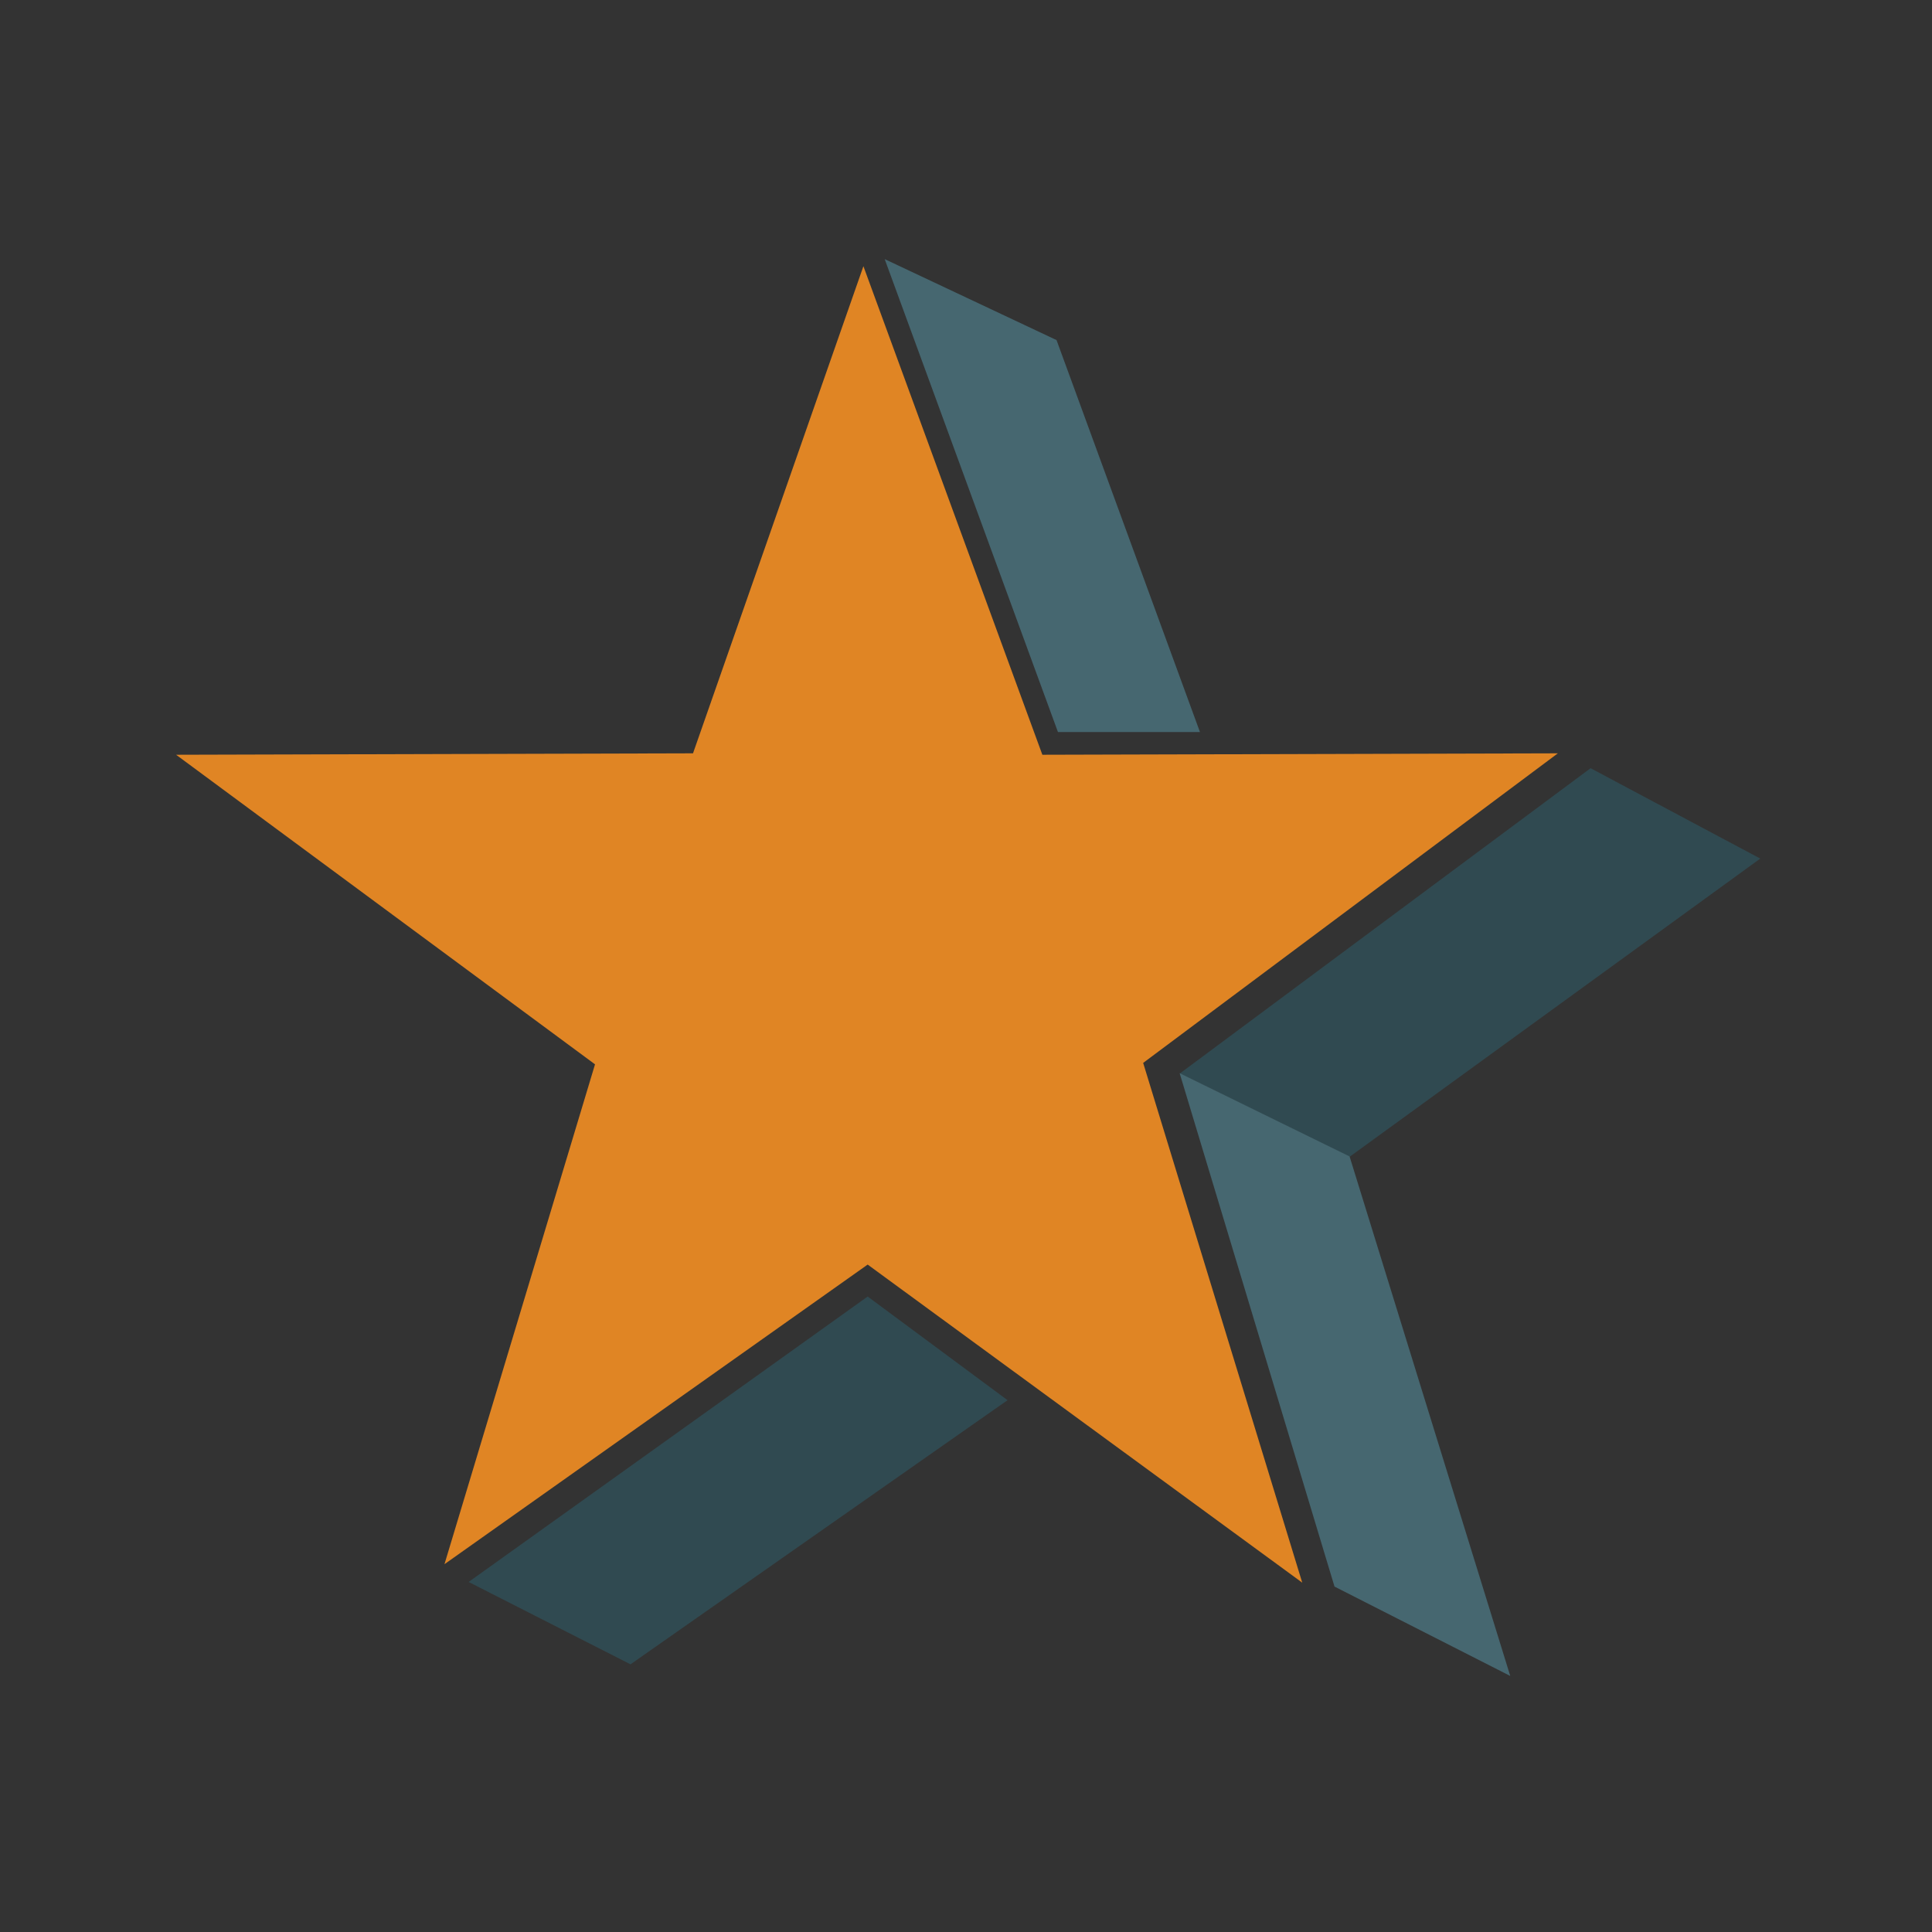
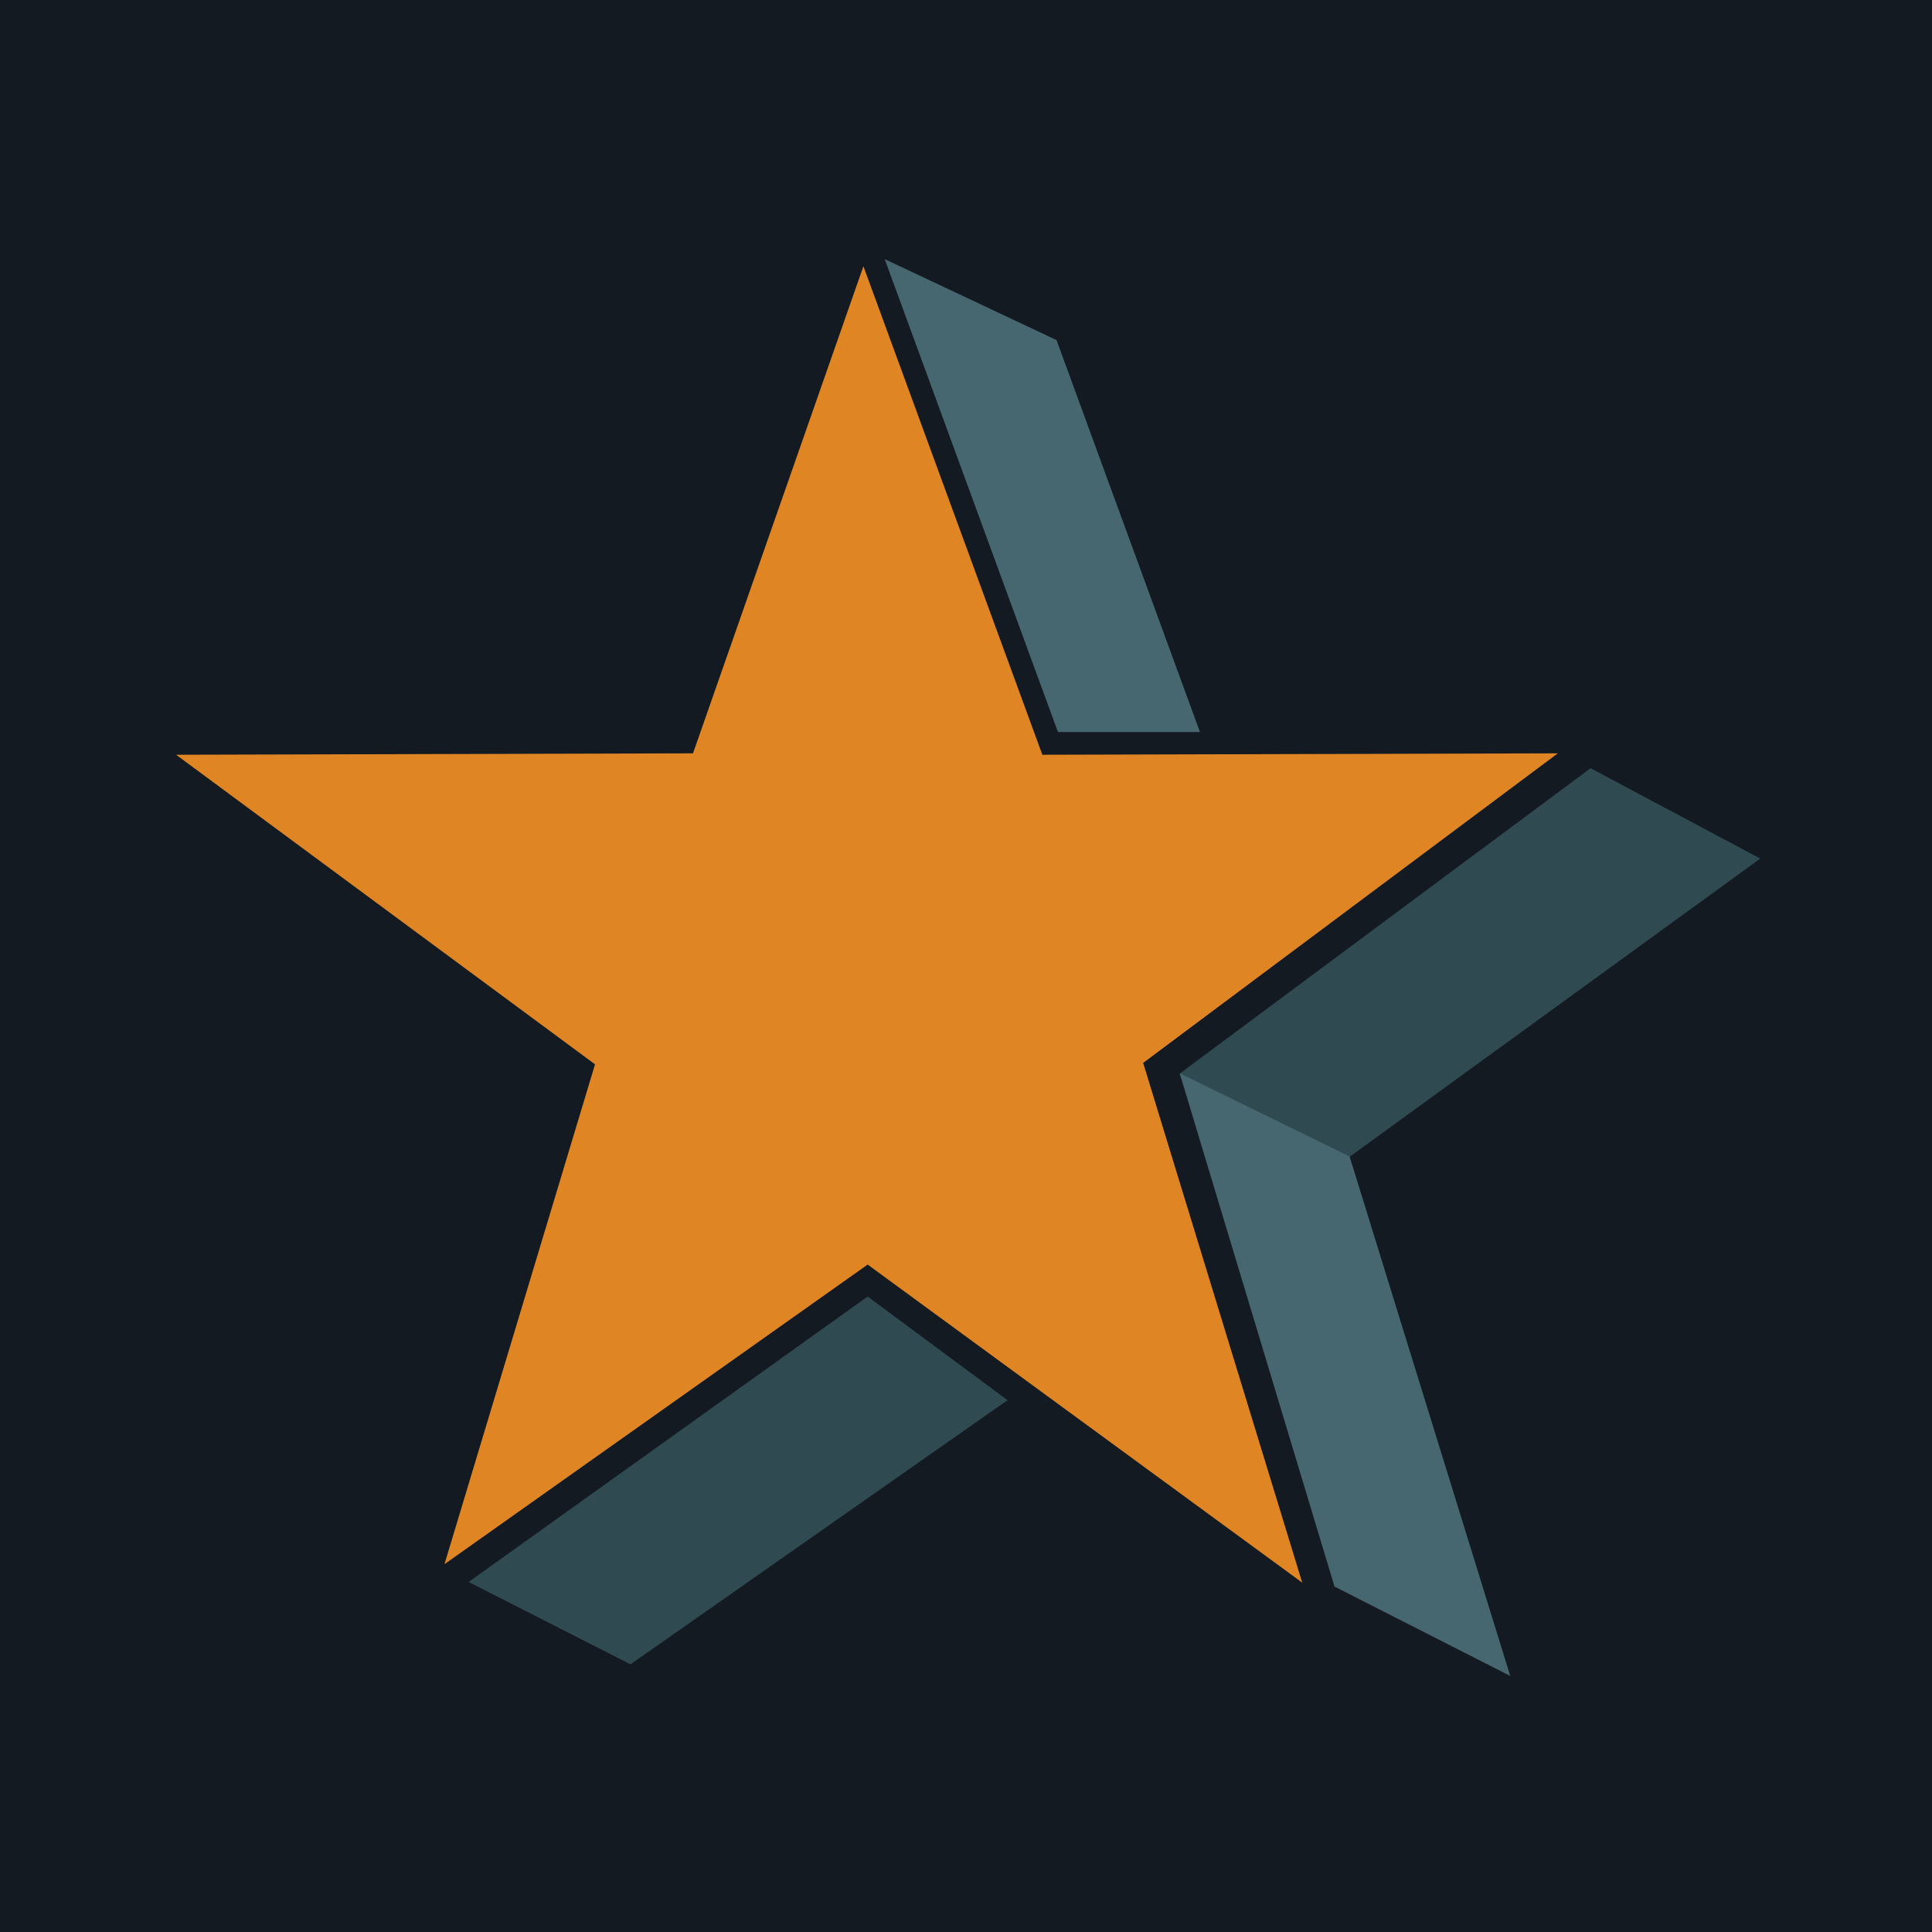
<svg xmlns="http://www.w3.org/2000/svg" viewBox="0 0 256 256" preserveAspectRatio="xMinYMin meet">
-   <path fill="#333333" d="M0 0h256v256H0z" />
+   <path fill="#131A22" d="M0 0h256v256H0z" />
  <path d="M114.406 35.277L91.827 99.82l-68.494.189 55.51 41.021-19.948 66.233 56.075-39.7 57.584 42.147-21.079-68.869 54.948-41.021-68.306.189-23.71-64.732" fill="#E08524" />
  <path d="M117.228 34.336l22.768 10.726 19.005 51.937h-18.817L117.228 34.34" fill="#466770" />
  <path d="M156.34 142.239l22.486 11.044 54.42-39.518-22.486-11.975-54.42 40.449" fill="#304A51" />
  <path d="M156.308 142.198l22.518 11.035 21.289 68.839-23.285-11.842-20.522-68.03" fill="#466770" />
  <path d="M62.095 209.618l52.875-37.822 18.535 13.736-49.96 35-21.45-10.914" fill="#304A51" />
</svg>
